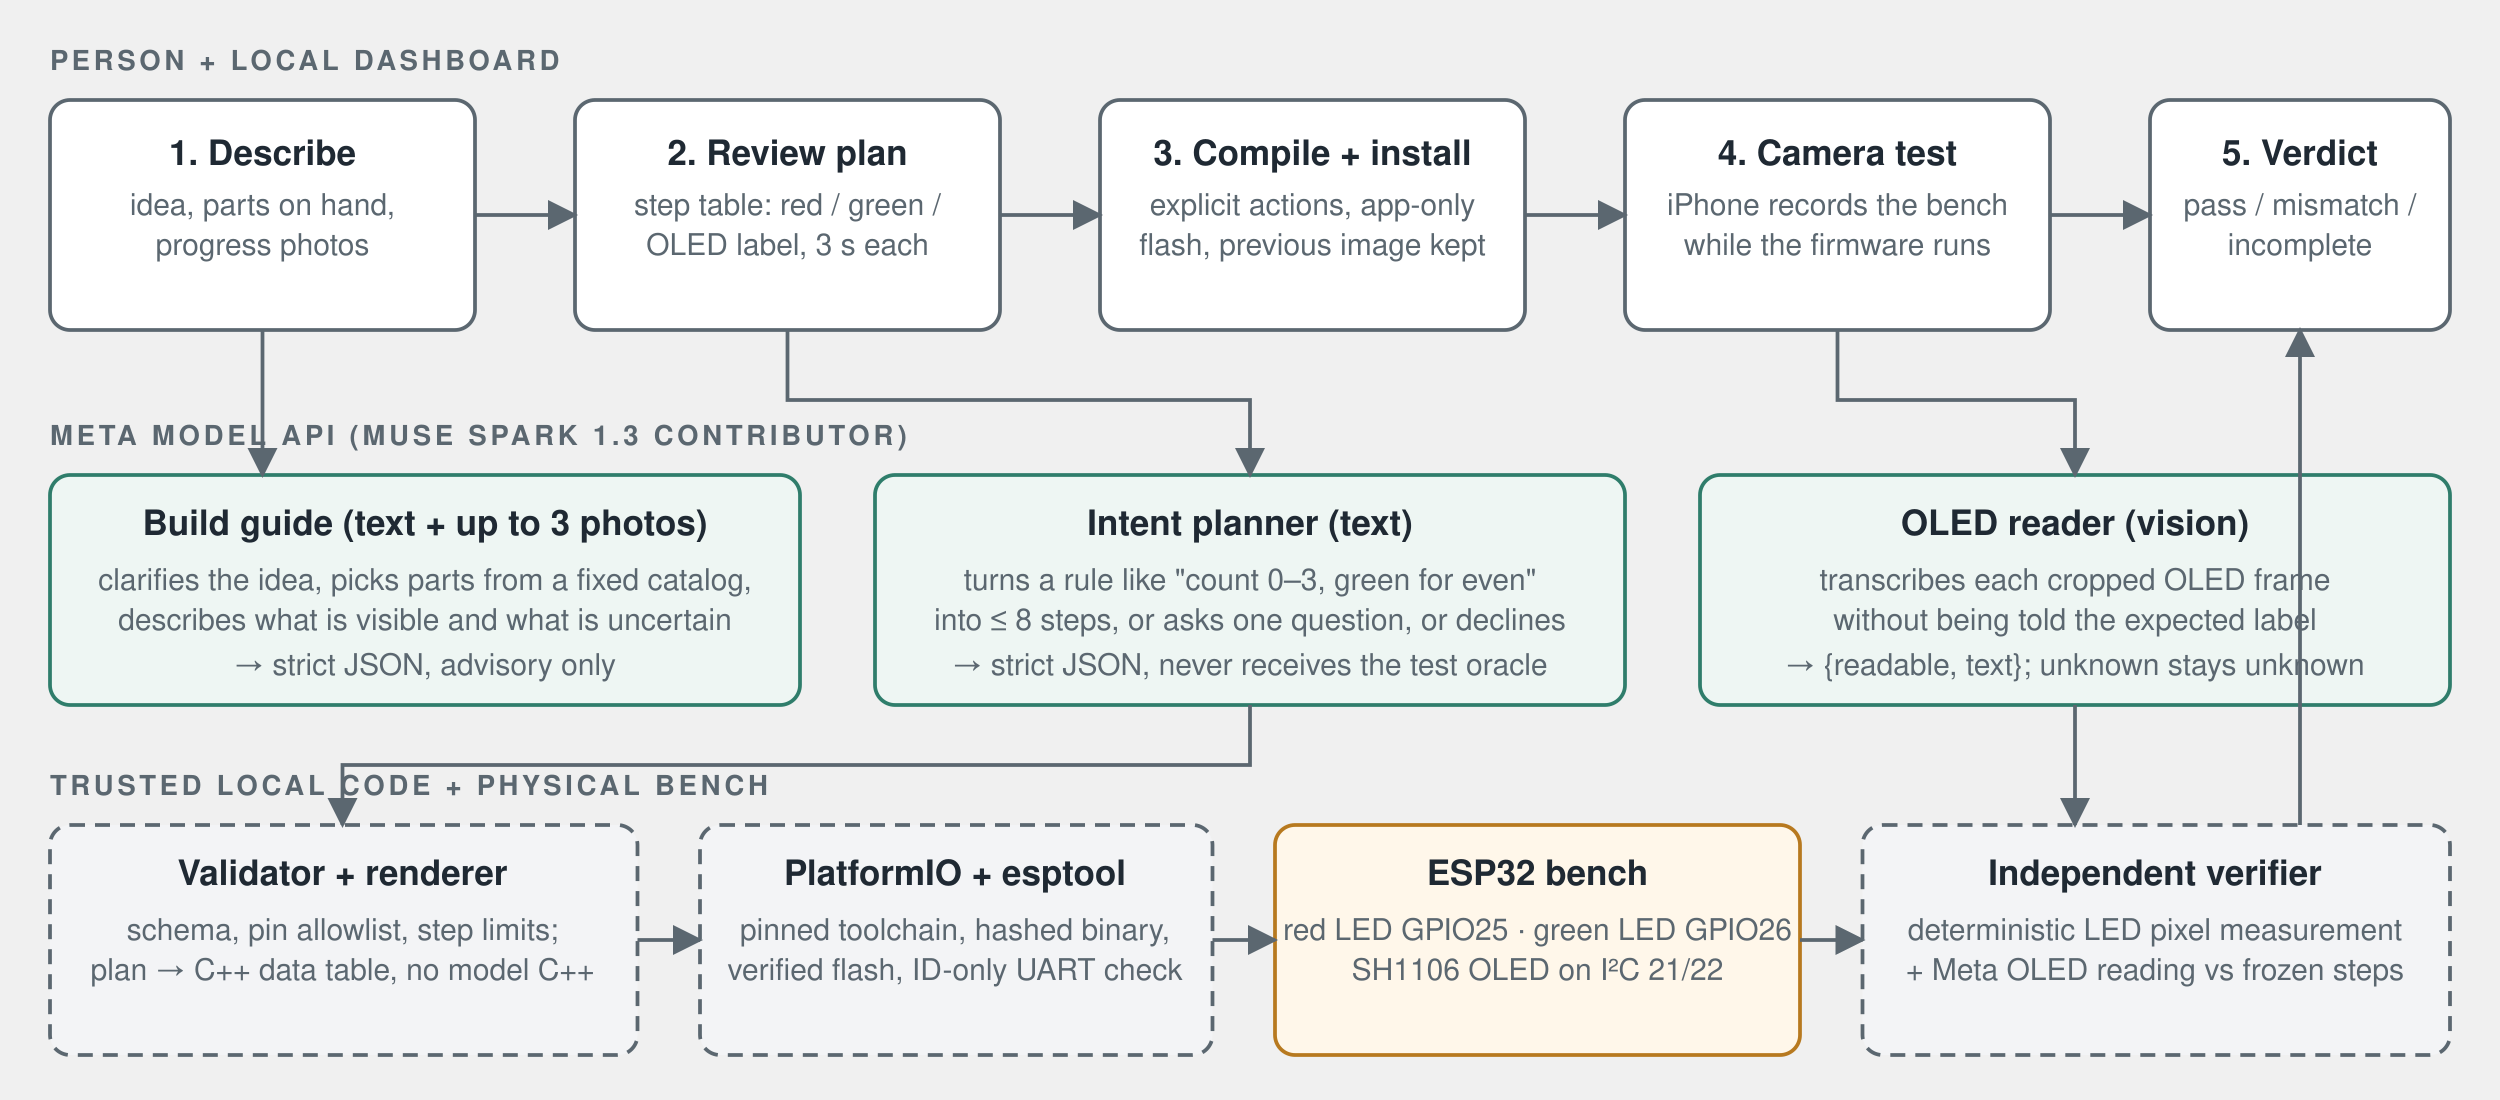
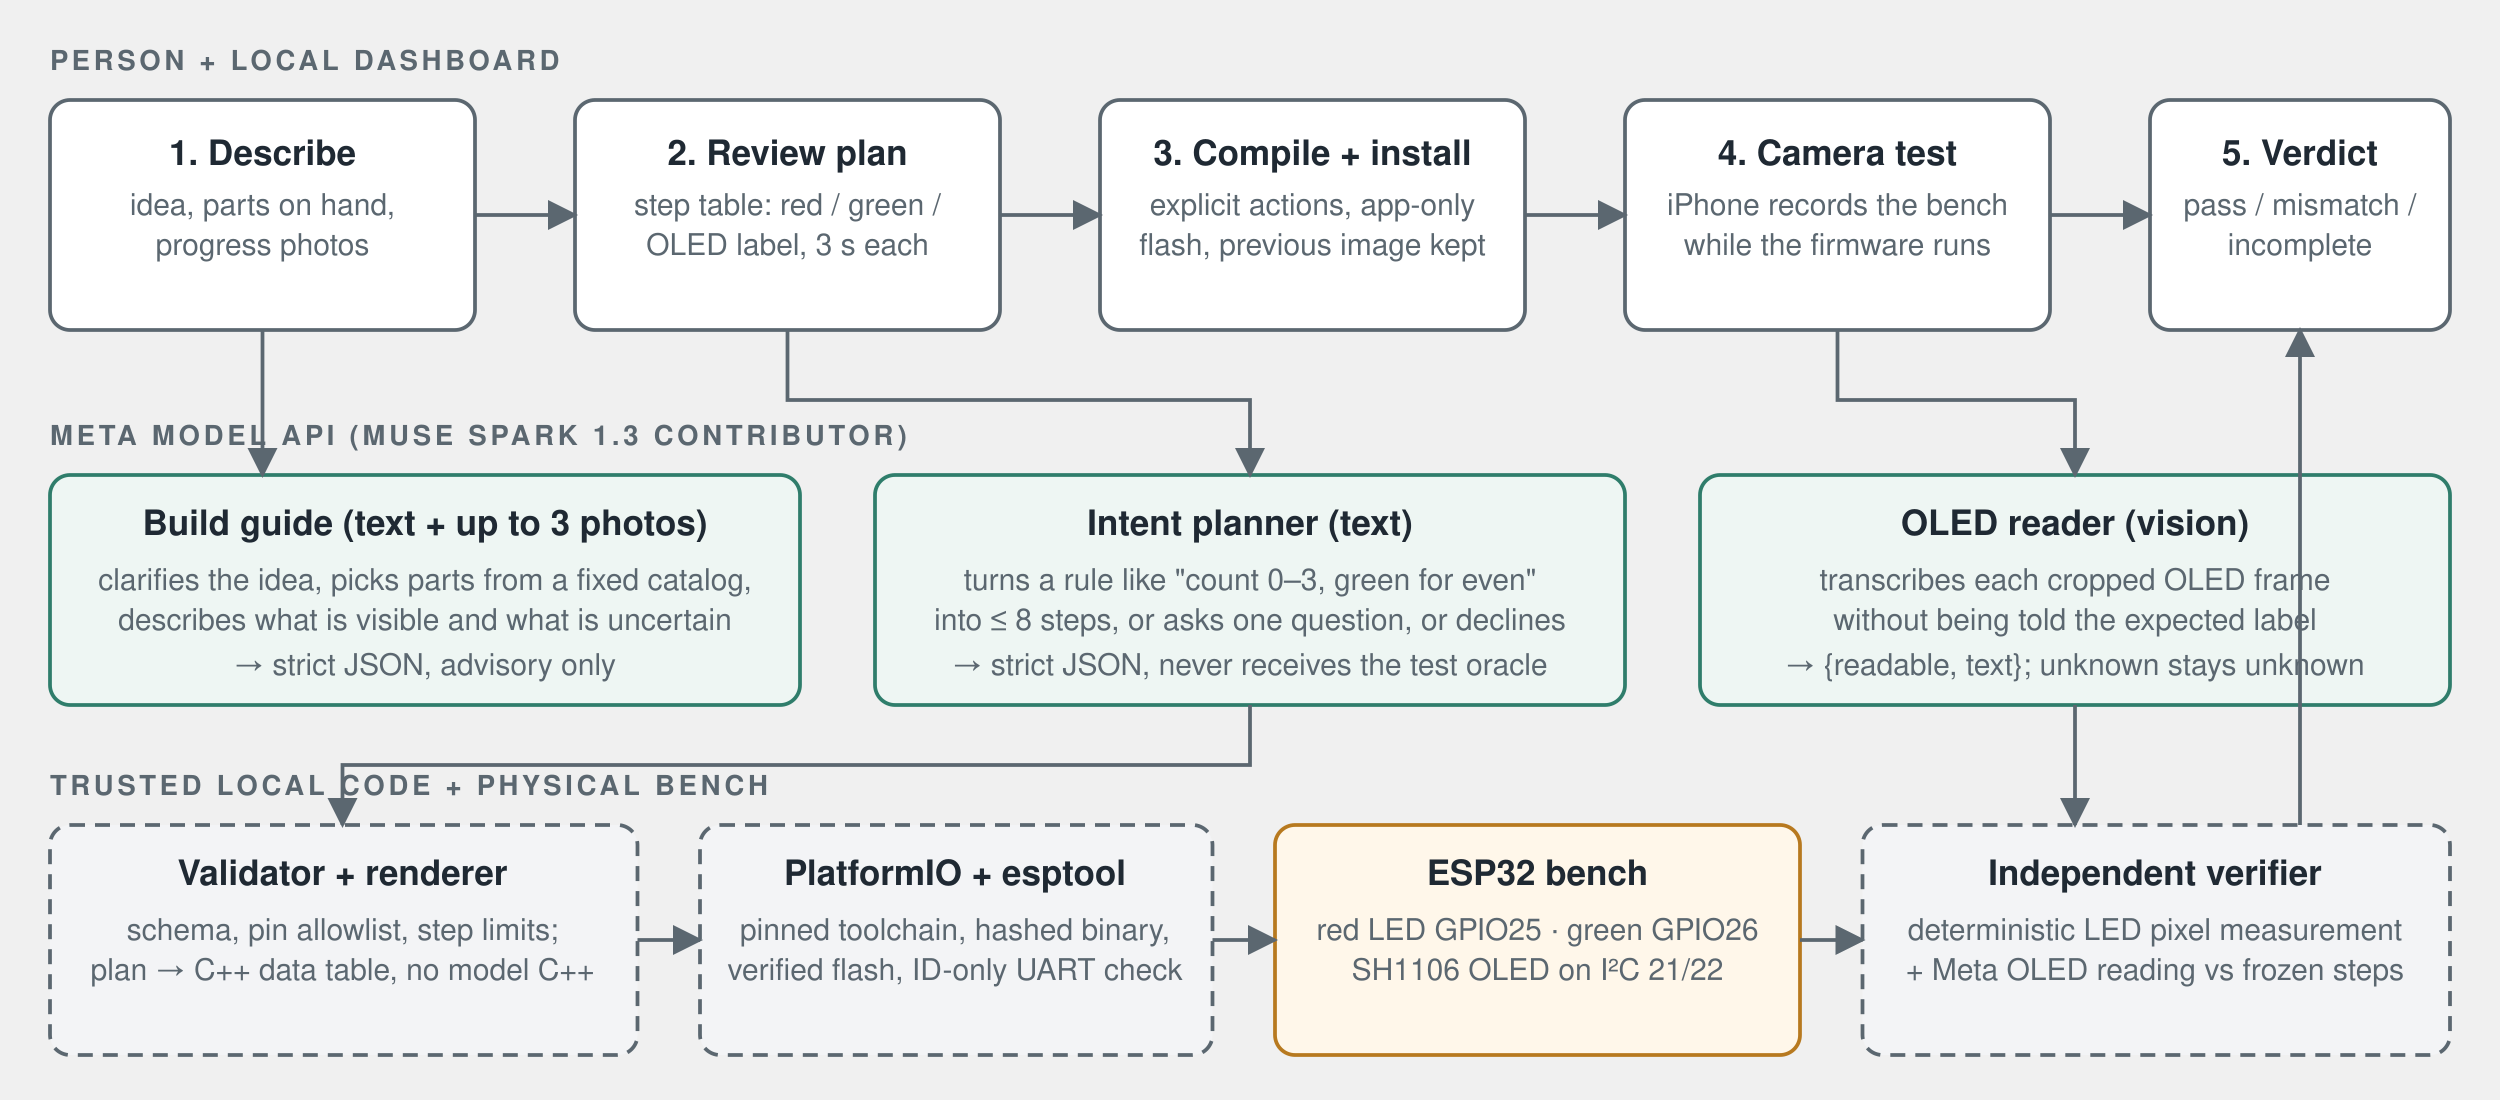
<svg xmlns="http://www.w3.org/2000/svg" viewBox="0 0 1000 440" width="1000" height="440" font-family="-apple-system, BlinkMacSystemFont, 'Segoe UI', Helvetica, Arial, sans-serif" font-size="14">
  <defs>
    <marker id="arrow" viewBox="0 0 10 10" refX="9" refY="5" markerWidth="8" markerHeight="8" orient="auto-start-reverse">
      <path d="M0,0 L10,5 L0,10 z" fill="#5b6770" />
    </marker>
    <style>
      .box{fill:#ffffff;stroke:#5b6770;stroke-width:1.5;rx:8}
      .meta{fill:#eef6f3;stroke:#2f7d6b;stroke-width:1.5}
      .hw{fill:#fff7ea;stroke:#b7791f;stroke-width:1.5}
      .trust{fill:#f3f4f6;stroke:#5b6770;stroke-width:1.5;stroke-dasharray:6 4}
      .t{fill:#1f2933}
      .m{fill:#5b6770;font-size:12px}
      .h{fill:#1f2933;font-weight:600}
      .lane{fill:#5b6770;font-size:11px;letter-spacing:1.5px;font-weight:600}
      .arrow{stroke:#5b6770;stroke-width:1.5;fill:none;marker-end:url(#arrow)}
    </style>
  </defs>
  <text x="20" y="28" class="lane">PERSON + LOCAL DASHBOARD</text>
  <text x="20" y="178" class="lane">META MODEL API (MUSE SPARK 1.3 CONTRIBUTOR)</text>
  <text x="20" y="318" class="lane">TRUSTED LOCAL CODE + PHYSICAL BENCH</text>
  <rect x="20" y="40" width="170" height="92" class="box" rx="8" />
  <text x="105" y="66" text-anchor="middle" class="h">1. Describe</text>
  <text x="105" y="86" text-anchor="middle" class="m">idea, parts on hand,</text>
  <text x="105" y="102" text-anchor="middle" class="m">progress photos</text>
  <rect x="230" y="40" width="170" height="92" class="box" rx="8" />
  <text x="315" y="66" text-anchor="middle" class="h">2. Review plan</text>
  <text x="315" y="86" text-anchor="middle" class="m">step table: red / green /</text>
  <text x="315" y="102" text-anchor="middle" class="m">OLED label, 3 s each</text>
  <rect x="440" y="40" width="170" height="92" class="box" rx="8" />
  <text x="525" y="66" text-anchor="middle" class="h">3. Compile + install</text>
  <text x="525" y="86" text-anchor="middle" class="m">explicit actions, app-only</text>
  <text x="525" y="102" text-anchor="middle" class="m">flash, previous image kept</text>
  <rect x="650" y="40" width="170" height="92" class="box" rx="8" />
  <text x="735" y="66" text-anchor="middle" class="h">4. Camera test</text>
  <text x="735" y="86" text-anchor="middle" class="m">iPhone records the bench</text>
  <text x="735" y="102" text-anchor="middle" class="m">while the firmware runs</text>
  <rect x="860" y="40" width="120" height="92" class="box" rx="8" />
  <text x="920" y="66" text-anchor="middle" class="h">5. Verdict</text>
  <text x="920" y="86" text-anchor="middle" class="m">pass / mismatch /</text>
  <text x="920" y="102" text-anchor="middle" class="m">incomplete</text>
  <path d="M190,86 L230,86" class="arrow" />
  <path d="M400,86 L440,86" class="arrow" />
  <path d="M610,86 L650,86" class="arrow" />
  <path d="M820,86 L860,86" class="arrow" />
  <rect x="20" y="190" width="300" height="92" class="meta" rx="8" />
  <text x="170" y="214" text-anchor="middle" class="h">Build guide (text + up to 3 photos)</text>
  <text x="170" y="236" text-anchor="middle" class="m">clarifies the idea, picks parts from a fixed catalog,</text>
  <text x="170" y="252" text-anchor="middle" class="m">describes what is visible and what is uncertain</text>
  <text x="170" y="270" text-anchor="middle" class="m">→ strict JSON, advisory only</text>
  <rect x="350" y="190" width="300" height="92" class="meta" rx="8" />
  <text x="500" y="214" text-anchor="middle" class="h">Intent planner (text)</text>
  <text x="500" y="236" text-anchor="middle" class="m">turns a rule like "count 0–3, green for even"</text>
  <text x="500" y="252" text-anchor="middle" class="m">into ≤ 8 steps, or asks one question, or declines</text>
  <text x="500" y="270" text-anchor="middle" class="m">→ strict JSON, never receives the test oracle</text>
  <rect x="680" y="190" width="300" height="92" class="meta" rx="8" />
  <text x="830" y="214" text-anchor="middle" class="h">OLED reader (vision)</text>
  <text x="830" y="236" text-anchor="middle" class="m">transcribes each cropped OLED frame</text>
  <text x="830" y="252" text-anchor="middle" class="m">without being told the expected label</text>
  <text x="830" y="270" text-anchor="middle" class="m">→ {readable, text}; unknown stays unknown</text>
  <path d="M105,132 L105,190" class="arrow" />
  <path d="M315,132 L315,160 L500,160 L500,190" class="arrow" />
  <path d="M735,132 L735,160 L830,160 L830,190" class="arrow" />
  <rect x="20" y="330" width="235" height="92" class="trust" rx="8" />
  <text x="137" y="354" text-anchor="middle" class="h">Validator + renderer</text>
  <text x="137" y="376" text-anchor="middle" class="m">schema, pin allowlist, step limits;</text>
  <text x="137" y="392" text-anchor="middle" class="m">plan → C++ data table, no model C++</text>
  <rect x="280" y="330" width="205" height="92" class="trust" rx="8" />
  <text x="382" y="354" text-anchor="middle" class="h">PlatformIO + esptool</text>
  <text x="382" y="376" text-anchor="middle" class="m">pinned toolchain, hashed binary,</text>
  <text x="382" y="392" text-anchor="middle" class="m">verified flash, ID-only UART check</text>
  <rect x="510" y="330" width="210" height="92" class="hw" rx="8" />
  <text x="615" y="354" text-anchor="middle" class="h">ESP32 bench</text>
-   <text x="615" y="376" text-anchor="middle" class="m">red LED GPIO25 · green LED GPIO26</text>
+   <text x="615" y="376" text-anchor="middle" class="m">red LED GPIO25 · green GPIO26</text>
  <text x="615" y="392" text-anchor="middle" class="m">SH1106 OLED on I²C 21/22</text>
  <rect x="745" y="330" width="235" height="92" class="trust" rx="8" />
  <text x="862" y="354" text-anchor="middle" class="h">Independent verifier</text>
  <text x="862" y="376" text-anchor="middle" class="m">deterministic LED pixel measurement</text>
  <text x="862" y="392" text-anchor="middle" class="m">+ Meta OLED reading vs frozen steps</text>
  <path d="M500,282 L500,306 L137,306 L137,330" class="arrow" />
  <path d="M255,376 L280,376" class="arrow" />
  <path d="M485,376 L510,376" class="arrow" />
  <path d="M720,376 L745,376" class="arrow" />
  <path d="M830,282 L830,330" class="arrow" />
  <path d="M920,330 L920,132" class="arrow" />
</svg>
